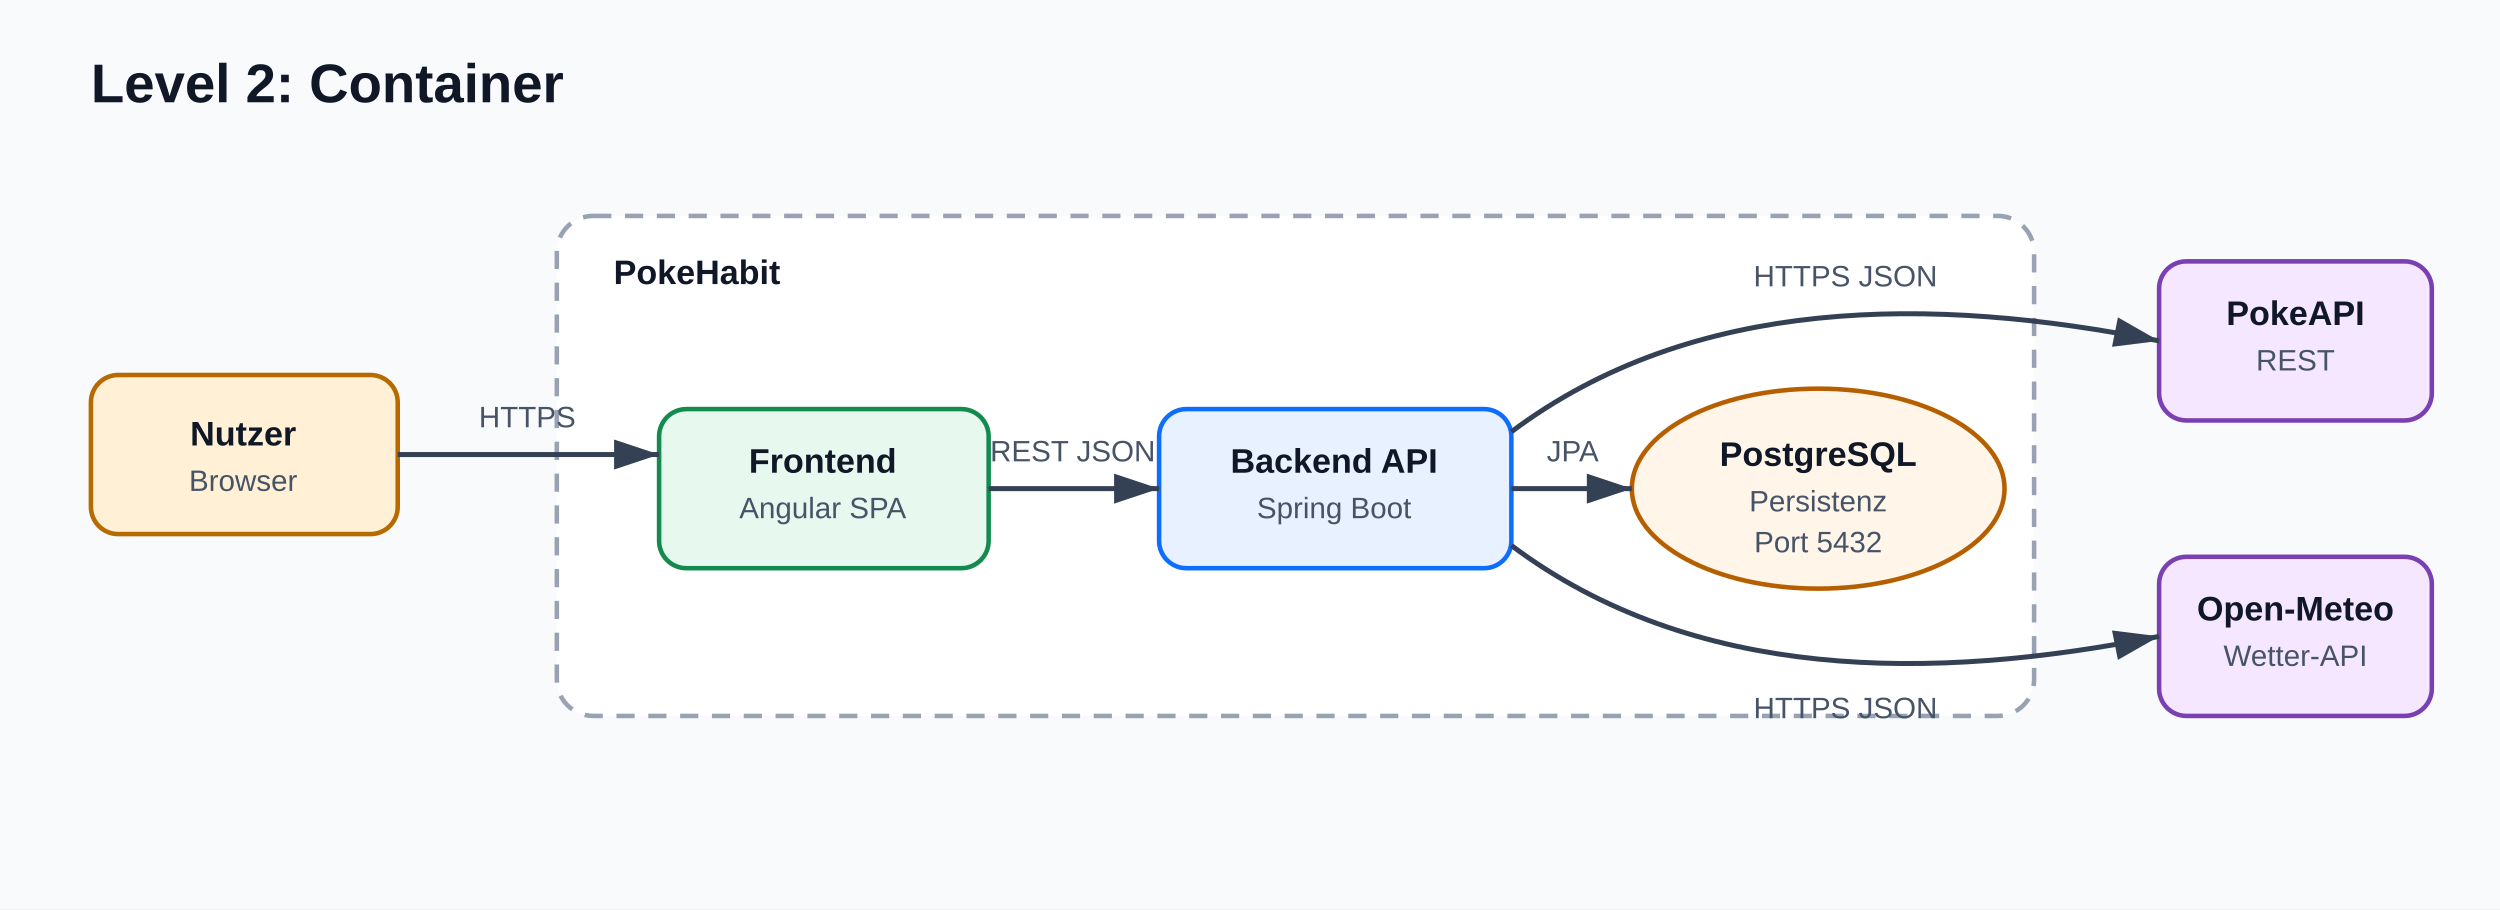
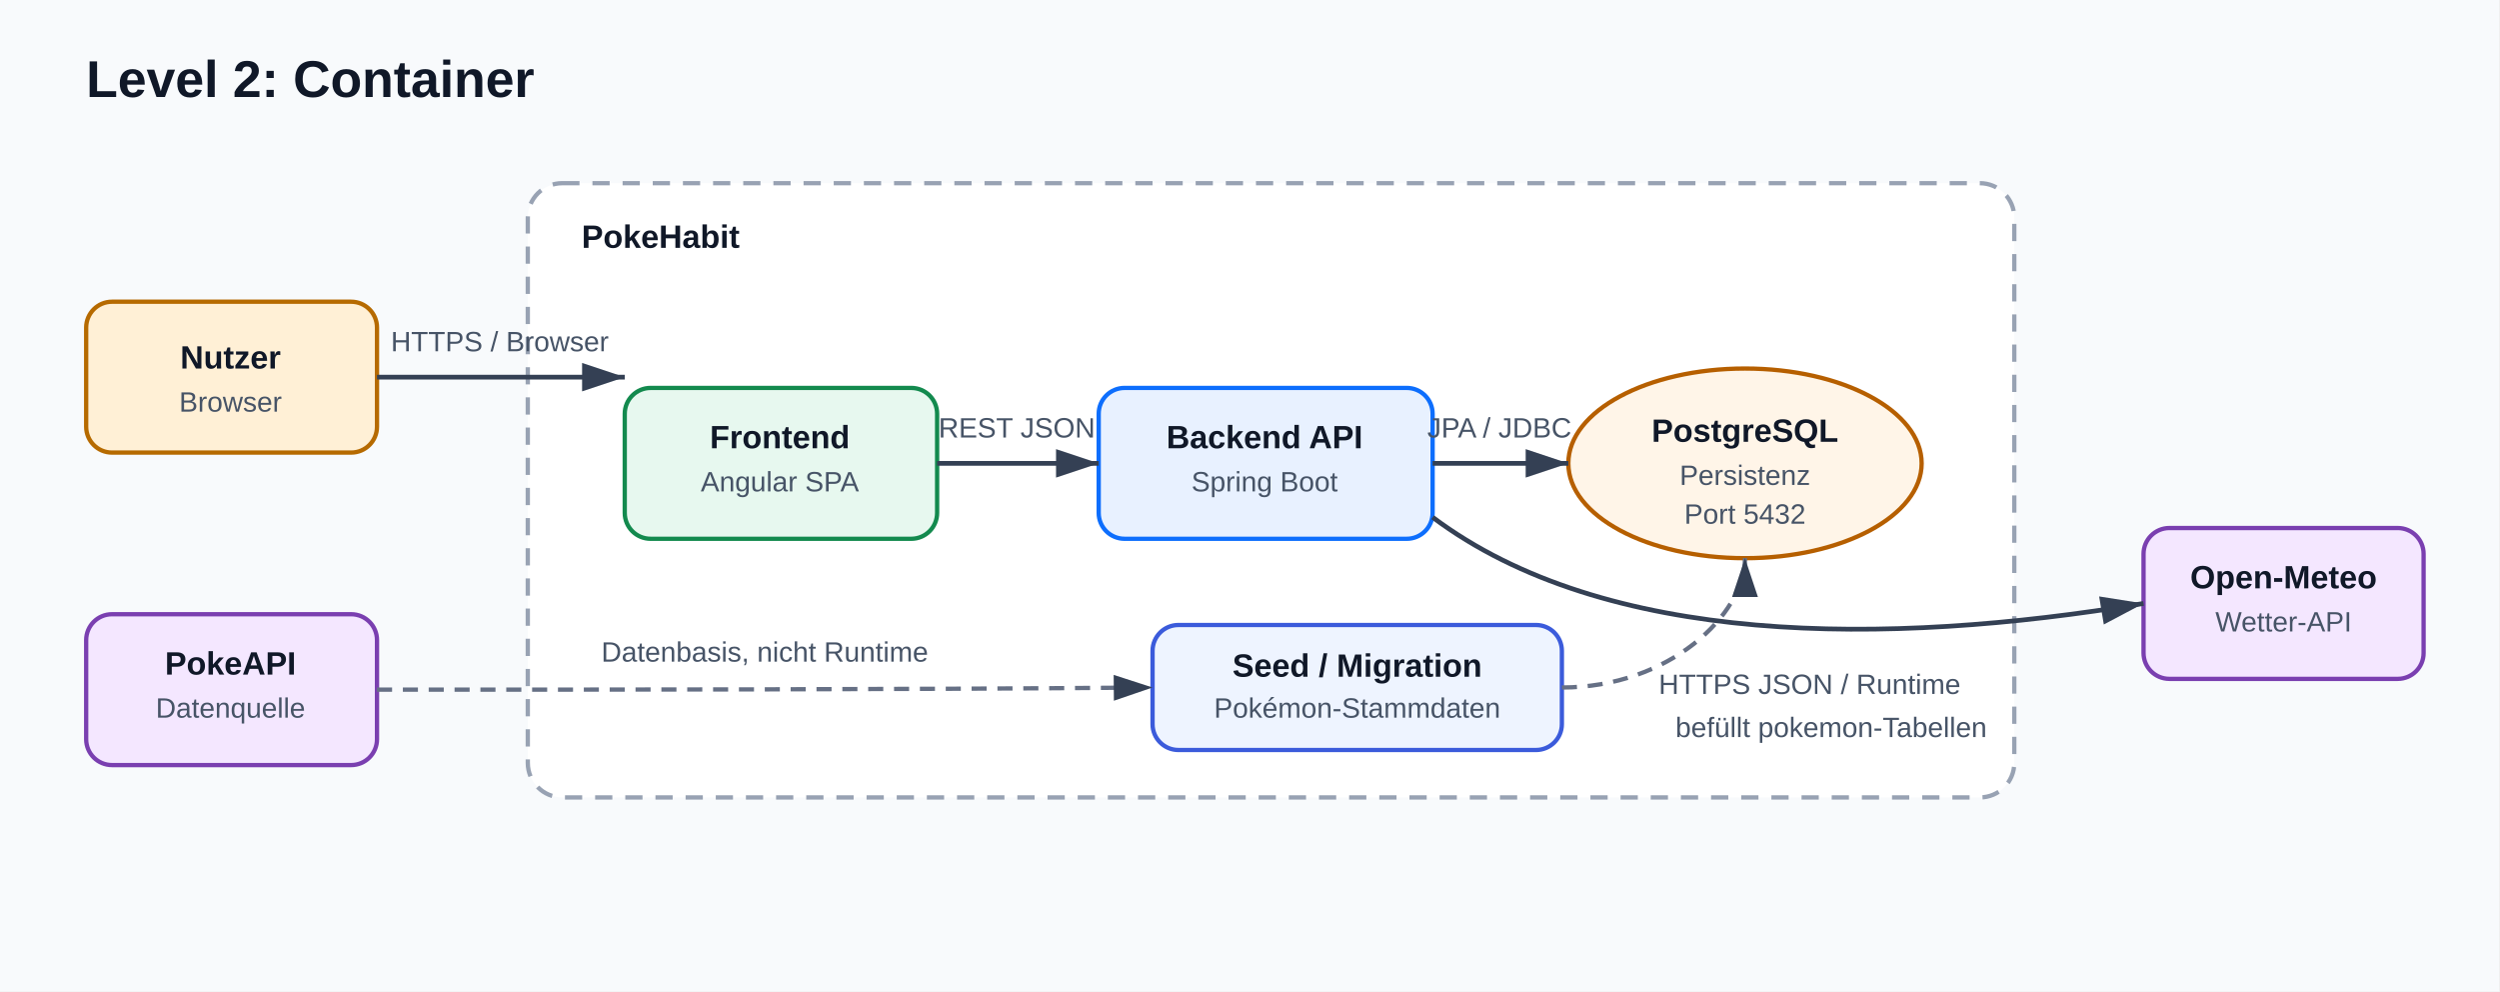
- <svg xmlns="http://www.w3.org/2000/svg" width="1100" height="400" viewBox="0 0 1100 400" role="img" aria-labelledby="title desc">
+ <svg xmlns="http://www.w3.org/2000/svg" width="1160" height="460" viewBox="0 0 1160 460" role="img" aria-labelledby="title desc">
  <defs>
    <marker id="arrow" markerWidth="10" markerHeight="10" refX="9" refY="3" orient="auto" markerUnits="strokeWidth">
      <path d="M0,0 L0,6 L9,3 z" fill="#344054" />
    </marker>
    <style>
      .bg{fill:#f8fafc}
      .group{fill:#fff;stroke:#98a2b3;stroke-width:2;stroke-dasharray:8 6;rx:16}
      .box{stroke-width:2;rx:12}
      .person{fill:#fff0d6;stroke:#b66a00}
      .frontend{fill:#e7f8ef;stroke:#138a4e}
      .backend{fill:#e8f1ff;stroke:#0d6efd}
      .external{fill:#f4e7ff;stroke:#7a3fb0}
+       .seed{fill:#eef4ff;stroke:#3b5bdb}
      .db{fill:#fff5e8;stroke:#b65f00;stroke-width:2}
      .title{font:700 24px Arial,sans-serif;fill:#101828}
      .label{font:700 15px Arial,sans-serif;fill:#101828}
      .small{font:13px Arial,sans-serif;fill:#475467}
      .arrow{stroke:#344054;stroke-width:2.2;fill:none;marker-end:url(#arrow)}
+       .seedArrow{stroke:#667085;stroke-width:2;fill:none;stroke-dasharray:7 5;marker-end:url(#arrow)}
    </style>
  </defs>
-   <rect class="bg" width="1100" height="400" />
+   <rect class="bg" width="1160" height="460" />
  <text x="40" y="45" class="title">Level 2: Container</text>
-   <rect x="40" y="165" width="135" height="70" class="box person" />
-   <text x="107" y="196" text-anchor="middle" class="label">Nutzer</text>
-   <text x="107" y="216" text-anchor="middle" class="small">Browser</text>
-   <rect x="245" y="95" width="650" height="220" class="group" />
-   <text x="270" y="125" class="label">PokeHabit</text>
+   <rect x="40" y="140" width="135" height="70" class="box person" />
+   <text x="107" y="171" text-anchor="middle" class="label">Nutzer</text>
+   <text x="107" y="191" text-anchor="middle" class="small">Browser</text>
+   <rect x="40" y="285" width="135" height="70" class="box external" />
+   <text x="107" y="313" text-anchor="middle" class="label">PokeAPI</text>
+   <text x="107" y="333" text-anchor="middle" class="small">Datenquelle</text>
+   <rect x="245" y="85" width="690" height="285" class="group" />
+   <text x="270" y="115" class="label">PokeHabit</text>
  <rect x="290" y="180" width="145" height="70" class="box frontend" />
  <text x="362" y="208" text-anchor="middle" class="label">Frontend</text>
  <text x="362" y="228" text-anchor="middle" class="small">Angular SPA</text>
  <rect x="510" y="180" width="155" height="70" class="box backend" />
  <text x="587" y="208" text-anchor="middle" class="label">Backend API</text>
  <text x="587" y="228" text-anchor="middle" class="small">Spring Boot</text>
-   <ellipse cx="800" cy="215" rx="82" ry="44" class="db" />
-   <text x="800" y="205" text-anchor="middle" class="label">PostgreSQL</text>
-   <text x="800" y="225" text-anchor="middle" class="small">Persistenz</text>
-   <text x="800" y="243" text-anchor="middle" class="small">Port 5432</text>
-   <rect x="950" y="115" width="120" height="70" class="box external" />
-   <text x="1010" y="143" text-anchor="middle" class="label">PokeAPI</text>
-   <text x="1010" y="163" text-anchor="middle" class="small">REST</text>
-   <rect x="950" y="245" width="120" height="70" class="box external" />
-   <text x="1010" y="273" text-anchor="middle" class="label">Open-Meteo</text>
-   <text x="1010" y="293" text-anchor="middle" class="small">Wetter-API</text>
-   <path d="M175 200 H290" class="arrow" />
-   <text x="232" y="188" text-anchor="middle" class="small">HTTPS</text>
+   <ellipse cx="810" cy="215" rx="82" ry="44" class="db" />
+   <text x="810" y="205" text-anchor="middle" class="label">PostgreSQL</text>
+   <text x="810" y="225" text-anchor="middle" class="small">Persistenz</text>
+   <text x="810" y="243" text-anchor="middle" class="small">Port 5432</text>
+   <rect x="535" y="290" width="190" height="58" class="box seed" />
+   <text x="630" y="314" text-anchor="middle" class="label">Seed / Migration</text>
+   <text x="630" y="333" text-anchor="middle" class="small">Pokémon-Stammdaten</text>
+   <rect x="995" y="245" width="130" height="70" class="box external" />
+   <text x="1060" y="273" text-anchor="middle" class="label">Open-Meteo</text>
+   <text x="1060" y="293" text-anchor="middle" class="small">Wetter-API</text>
+   <path d="M175 175 H290" class="arrow" />
+   <text x="232" y="163" text-anchor="middle" class="small">HTTPS / Browser</text>
  <path d="M435 215 H510" class="arrow" />
  <text x="472" y="203" text-anchor="middle" class="small">REST JSON</text>
-   <path d="M665 215 H718" class="arrow" />
-   <text x="692" y="203" text-anchor="middle" class="small">JPA</text>
-   <path d="M665 190 C745 130,850 130,950 150" class="arrow" />
-   <text x="812" y="126" text-anchor="middle" class="small">HTTPS JSON</text>
-   <path d="M665 240 C745 300,850 300,950 280" class="arrow" />
-   <text x="812" y="316" text-anchor="middle" class="small">HTTPS JSON</text>
+   <path d="M665 215 H728" class="arrow" />
+   <text x="696" y="203" text-anchor="middle" class="small">JPA / JDBC</text>
+   <path d="M665 240 C745 300,875 300,995 280" class="arrow" />
+   <text x="840" y="322" text-anchor="middle" class="small">HTTPS JSON / Runtime</text>
+   <path d="M175 320 C290 320,410 320,535 319" class="seedArrow" />
+   <text x="355" y="307" text-anchor="middle" class="small">Datenbasis, nicht Runtime</text>
+   <path d="M725 319 C775 319,810 285,810 259" class="seedArrow" />
+   <text x="850" y="342" text-anchor="middle" class="small">befüllt pokemon-Tabellen</text>
</svg>
